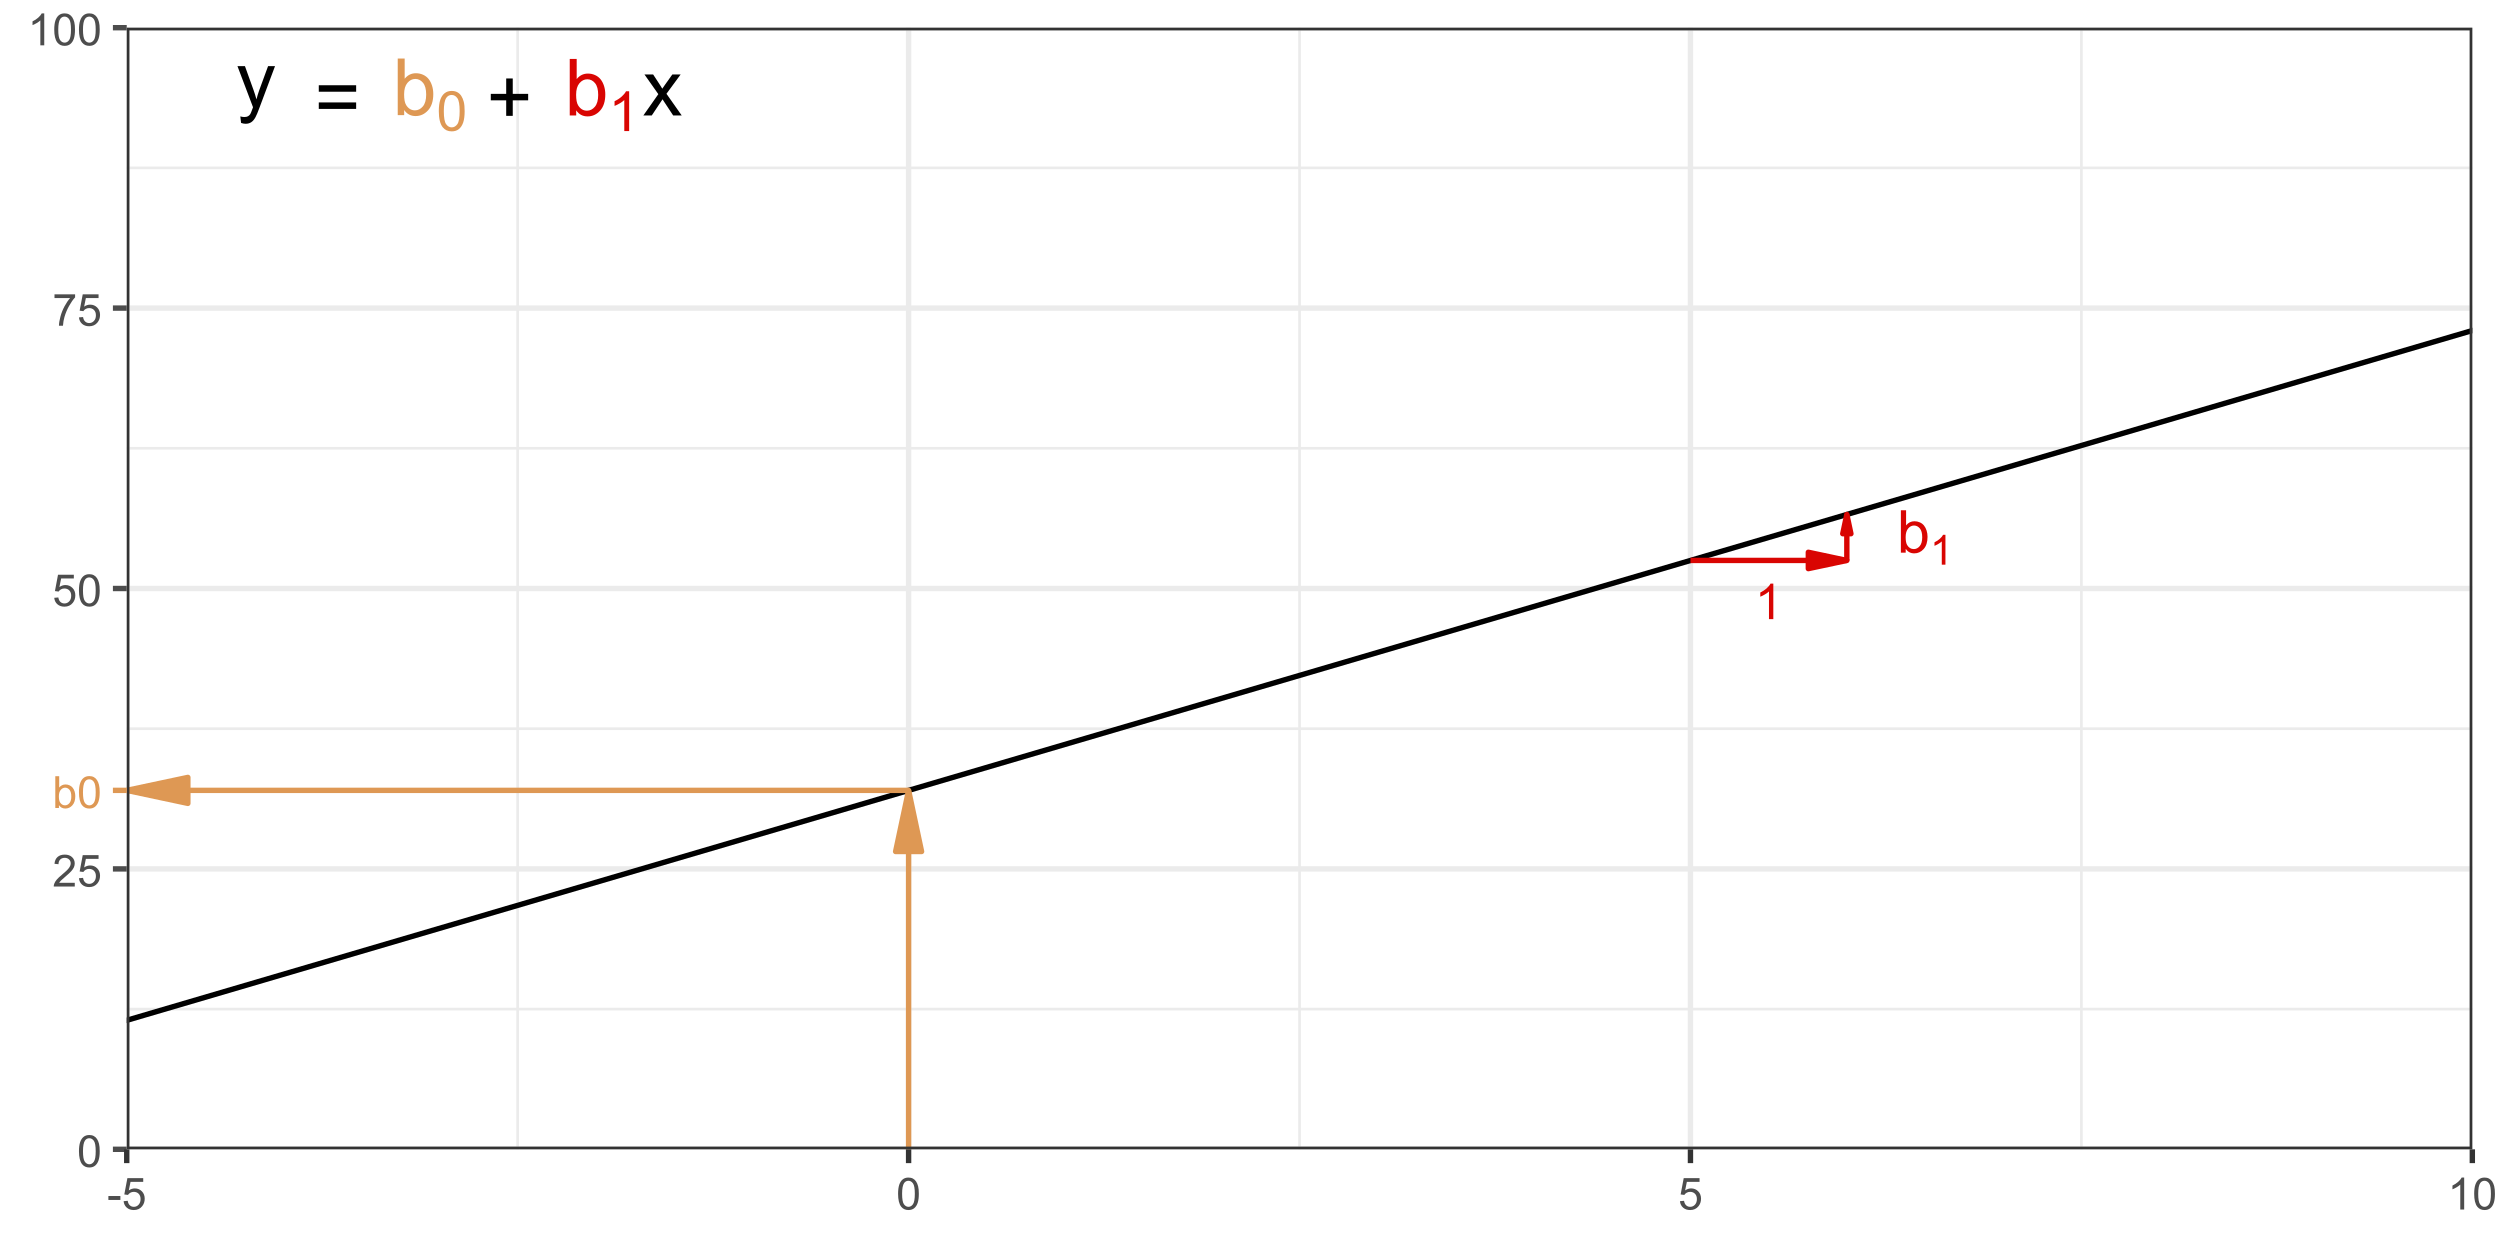
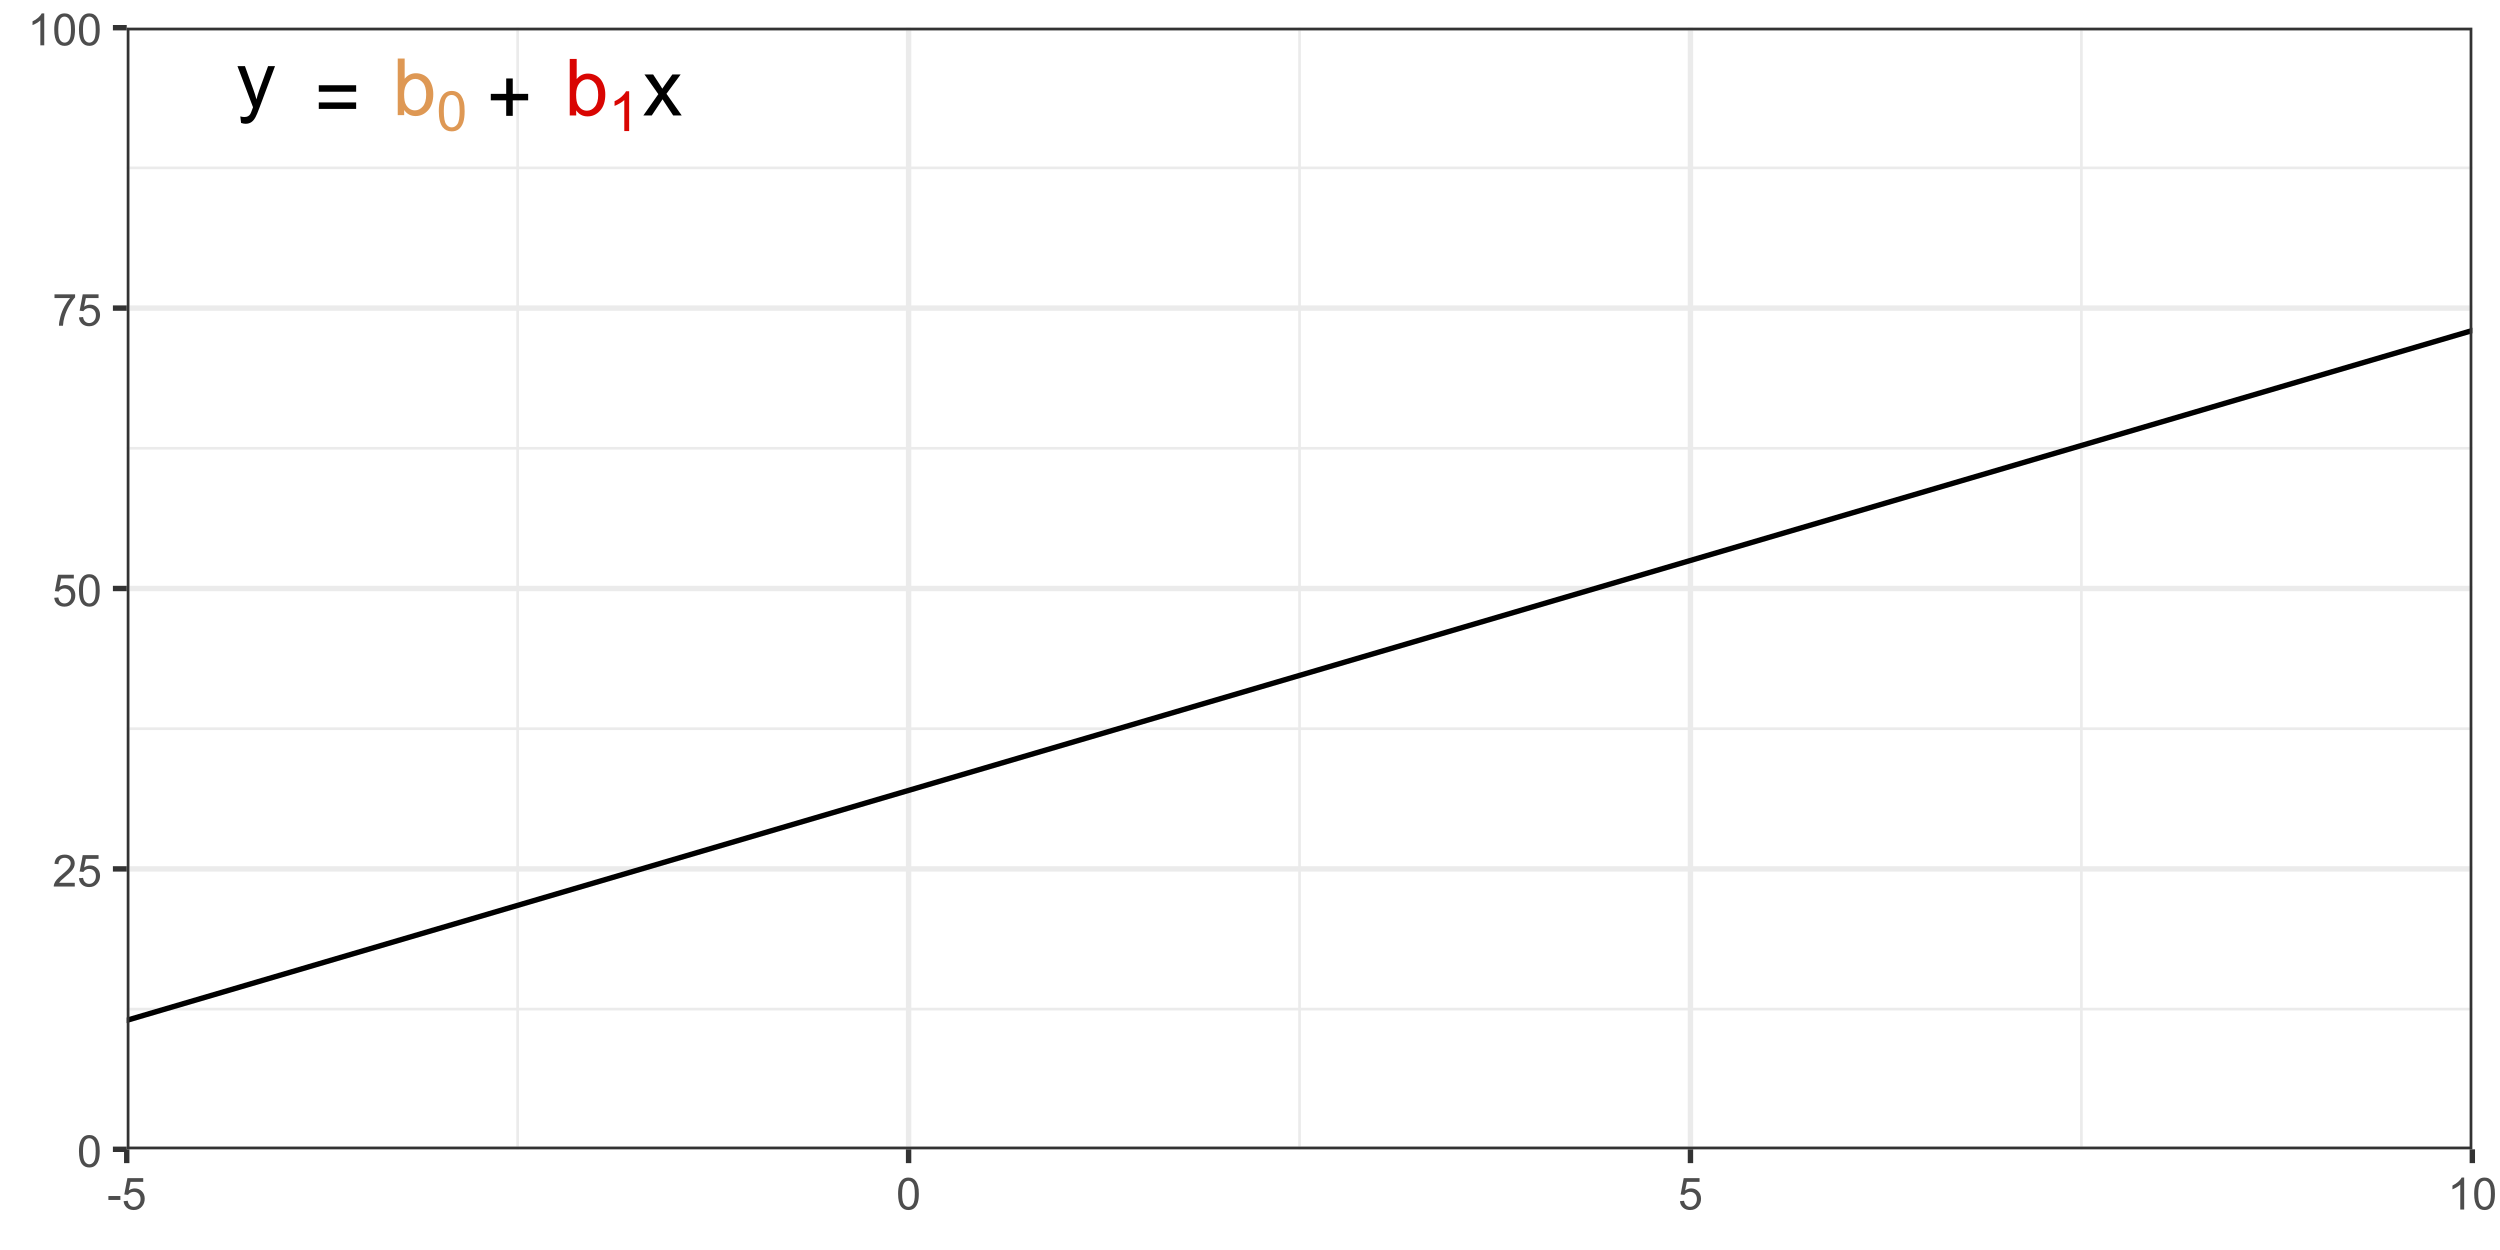
<svg xmlns="http://www.w3.org/2000/svg" xmlns:xlink="http://www.w3.org/1999/xlink" width="720pt" height="360pt" viewBox="0 0 720 360">
  <defs>
    <g>
      <g id="glyph-0-0">
        <path d="M 1.41 4.547 L 1.188 2.668 C 1.625 2.785 2.008 2.844 2.336 2.844 C 2.777 2.844 3.133 2.77 3.402 2.621 C 3.668 2.477 3.887 2.266 4.059 2 C 4.184 1.801 4.387 1.305 4.668 0.512 C 4.703 0.398 4.766 0.238 4.848 0.023 L 0.367 -11.805 L 2.523 -11.805 L 4.98 -4.969 C 5.297 -4.102 5.582 -3.191 5.836 -2.234 C 6.066 -3.152 6.34 -4.051 6.656 -4.922 L 9.18 -11.805 L 11.18 -11.805 L 6.691 0.199 C 6.211 1.496 5.836 2.391 5.566 2.879 C 5.211 3.539 4.805 4.023 4.348 4.328 C 3.887 4.637 3.34 4.789 2.699 4.789 C 2.316 4.789 1.887 4.707 1.41 4.547 Z M 1.41 4.547 " />
      </g>
      <g id="glyph-0-1">
        <path d="M 12.027 -9.582 L 1.266 -9.582 L 1.266 -11.449 L 12.027 -11.449 L 12.027 -9.582 M 12.027 -4.633 L 1.266 -4.633 L 1.266 -6.5 L 12.027 -6.5 Z M 12.027 -4.633 " />
      </g>
      <g id="glyph-0-2">
        <path d="M 3.344 0 L 1.488 0 L 1.488 -16.293 L 3.488 -16.293 L 3.488 -10.48 C 4.336 -11.539 5.414 -12.07 6.723 -12.07 C 7.449 -12.07 8.137 -11.926 8.785 -11.633 C 9.434 -11.34 9.969 -10.926 10.387 -10.398 C 10.805 -9.867 11.133 -9.23 11.371 -8.48 C 11.605 -7.73 11.727 -6.934 11.727 -6.078 C 11.727 -4.059 11.227 -2.492 10.227 -1.391 C 9.227 -0.285 8.023 0.266 6.625 0.266 C 5.23 0.266 4.137 -0.316 3.344 -1.477 L 3.344 0 M 3.324 -5.992 C 3.324 -4.574 3.516 -3.555 3.902 -2.922 C 4.531 -1.895 5.383 -1.379 6.457 -1.379 C 7.332 -1.379 8.086 -1.758 8.727 -2.516 C 9.363 -3.277 9.68 -4.41 9.68 -5.914 C 9.68 -7.453 9.375 -8.59 8.762 -9.324 C 8.152 -10.059 7.414 -10.426 6.547 -10.426 C 5.672 -10.426 4.918 -10.047 4.277 -9.285 C 3.641 -8.527 3.324 -7.43 3.324 -5.992 Z M 3.324 -5.992 " />
      </g>
      <g id="glyph-0-3">
        <path d="M 5.703 -2.633 L 5.703 -7.102 L 1.266 -7.102 L 1.266 -8.969 L 5.703 -8.969 L 5.703 -13.402 L 7.59 -13.402 L 7.59 -8.969 L 12.027 -8.969 L 12.027 -7.102 L 7.59 -7.102 L 7.59 -2.633 Z M 5.703 -2.633 " />
      </g>
      <g id="glyph-0-4">
        <path d="M 0.168 0 L 4.48 -6.137 L 0.488 -11.805 L 2.988 -11.805 L 4.801 -9.035 C 5.141 -8.512 5.418 -8.07 5.625 -7.715 C 5.949 -8.203 6.25 -8.637 6.523 -9.016 L 8.512 -11.805 L 10.902 -11.805 L 6.824 -6.246 L 11.215 0 L 8.758 0 L 6.336 -3.668 L 5.691 -4.656 L 2.59 0 Z M 0.168 0 " />
      </g>
      <g id="glyph-1-0">
        <path d="M 0.66 -5.625 C 0.66 -6.973 0.801 -8.059 1.078 -8.883 C 1.355 -9.703 1.766 -10.336 2.316 -10.781 C 2.863 -11.23 3.551 -11.453 4.379 -11.453 C 4.992 -11.453 5.527 -11.328 5.992 -11.082 C 6.453 -10.836 6.832 -10.48 7.133 -10.016 C 7.434 -9.551 7.672 -8.988 7.844 -8.32 C 8.012 -7.652 8.098 -6.754 8.098 -5.625 C 8.098 -4.285 7.961 -3.207 7.688 -2.383 C 7.41 -1.562 7 -0.926 6.453 -0.477 C 5.906 -0.031 5.215 0.195 4.379 0.195 C 3.281 0.195 2.418 -0.199 1.789 -0.988 C 1.039 -1.938 0.66 -3.484 0.66 -5.625 M 2.102 -5.625 C 2.102 -3.754 2.32 -2.508 2.758 -1.887 C 3.195 -1.266 3.738 -0.957 4.379 -0.957 C 5.023 -0.957 5.562 -1.27 6.004 -1.891 C 6.441 -2.512 6.66 -3.758 6.66 -5.625 C 6.66 -7.504 6.441 -8.75 6.004 -9.367 C 5.562 -9.984 5.02 -10.293 4.363 -10.293 C 3.723 -10.293 3.207 -10.02 2.824 -9.477 C 2.34 -8.781 2.102 -7.496 2.102 -5.625 Z M 2.102 -5.625 " />
      </g>
      <g id="glyph-1-1">
        <path d="M 5.938 0 L 4.535 0 L 4.535 -8.922 C 4.199 -8.602 3.758 -8.281 3.211 -7.961 C 2.66 -7.637 2.172 -7.395 1.734 -7.234 L 1.734 -8.59 C 2.52 -8.957 3.203 -9.402 3.789 -9.926 C 4.375 -10.453 4.789 -10.961 5.035 -11.453 L 5.938 -11.453 Z M 5.938 0 " />
      </g>
      <g id="glyph-2-0">
-         <path d="M 5.301 0 L 4.051 0 L 4.051 -7.969 C 3.75 -7.68 3.355 -7.395 2.867 -7.105 C 2.375 -6.82 1.938 -6.605 1.551 -6.461 L 1.551 -7.668 C 2.25 -7.996 2.859 -8.395 3.383 -8.863 C 3.906 -9.332 4.277 -9.785 4.496 -10.227 L 5.301 -10.227 Z M 5.301 0 " />
-       </g>
-       <g id="glyph-3-0">
-         <path d="M 2.508 0 L 1.117 0 L 1.117 -12.219 L 2.617 -12.219 L 2.617 -7.859 C 3.25 -8.656 4.059 -9.051 5.043 -9.051 C 5.586 -9.051 6.102 -8.941 6.59 -8.723 C 7.074 -8.504 7.477 -8.195 7.789 -7.797 C 8.105 -7.402 8.352 -6.922 8.527 -6.359 C 8.707 -5.801 8.793 -5.199 8.793 -4.559 C 8.793 -3.043 8.418 -1.871 7.668 -1.043 C 6.918 -0.215 6.02 0.199 4.969 0.199 C 3.922 0.199 3.105 -0.234 2.508 -1.109 L 2.508 0 M 2.492 -4.492 C 2.492 -3.43 2.637 -2.664 2.926 -2.191 C 3.398 -1.418 4.039 -1.035 4.844 -1.035 C 5.5 -1.035 6.066 -1.32 6.543 -1.887 C 7.023 -2.457 7.262 -3.305 7.262 -4.434 C 7.262 -5.59 7.031 -6.445 6.574 -6.992 C 6.113 -7.543 5.559 -7.82 4.91 -7.82 C 4.254 -7.82 3.688 -7.535 3.211 -6.965 C 2.73 -6.395 2.492 -5.57 2.492 -4.492 Z M 2.492 -4.492 " />
-       </g>
-       <g id="glyph-4-0">
-         <path d="M 4.453 0 L 3.402 0 L 3.402 -6.691 C 3.148 -6.453 2.816 -6.211 2.406 -5.969 C 1.996 -5.727 1.629 -5.547 1.301 -5.426 L 1.301 -6.441 C 1.887 -6.719 2.402 -7.051 2.84 -7.445 C 3.281 -7.84 3.594 -8.219 3.773 -8.59 L 4.453 -8.59 Z M 4.453 0 " />
-       </g>
-       <g id="glyph-5-0">
        <path d="M 0.531 -4.52 C 0.531 -5.602 0.645 -6.473 0.867 -7.133 C 1.09 -7.793 1.418 -8.305 1.859 -8.664 C 2.301 -9.02 2.852 -9.199 3.52 -9.199 C 4.012 -9.199 4.441 -9.102 4.812 -8.902 C 5.184 -8.707 5.488 -8.418 5.73 -8.047 C 5.973 -7.676 6.164 -7.219 6.301 -6.684 C 6.438 -6.148 6.508 -5.426 6.508 -4.52 C 6.508 -3.445 6.395 -2.574 6.176 -1.914 C 5.953 -1.254 5.625 -0.746 5.184 -0.383 C 4.746 -0.023 4.191 0.156 3.52 0.156 C 2.637 0.156 1.941 -0.16 1.438 -0.793 C 0.832 -1.555 0.531 -2.797 0.531 -4.52 M 1.688 -4.52 C 1.688 -3.016 1.863 -2.012 2.215 -1.516 C 2.566 -1.02 3.004 -0.77 3.52 -0.77 C 4.035 -0.77 4.469 -1.02 4.82 -1.52 C 5.176 -2.02 5.352 -3.02 5.352 -4.52 C 5.352 -6.027 5.176 -7.027 4.82 -7.523 C 4.469 -8.02 4.031 -8.27 3.508 -8.27 C 2.988 -8.27 2.578 -8.051 2.27 -7.613 C 1.883 -7.055 1.688 -6.023 1.688 -4.52 Z M 1.688 -4.52 " />
      </g>
-       <g id="glyph-5-1">
+       <g id="glyph-2-1">
        <path d="M 6.445 -1.082 L 6.445 0 L 0.387 0 C 0.379 -0.27 0.422 -0.531 0.52 -0.781 C 0.672 -1.195 0.918 -1.602 1.258 -2 C 1.598 -2.398 2.09 -2.863 2.73 -3.387 C 3.727 -4.203 4.398 -4.852 4.75 -5.328 C 5.102 -5.805 5.273 -6.258 5.273 -6.68 C 5.273 -7.129 5.117 -7.504 4.797 -7.809 C 4.477 -8.117 4.062 -8.27 3.551 -8.27 C 3.008 -8.27 2.574 -8.105 2.25 -7.781 C 1.926 -7.457 1.762 -7.008 1.758 -6.43 L 0.602 -6.551 C 0.68 -7.414 0.977 -8.07 1.492 -8.523 C 2.012 -8.973 2.703 -9.199 3.574 -9.199 C 4.453 -9.199 5.148 -8.957 5.664 -8.469 C 6.176 -7.98 6.43 -7.379 6.43 -6.656 C 6.43 -6.289 6.355 -5.93 6.207 -5.574 C 6.055 -5.223 5.809 -4.848 5.461 -4.457 C 5.113 -4.066 4.535 -3.527 3.727 -2.844 C 3.051 -2.277 2.617 -1.895 2.426 -1.691 C 2.234 -1.488 2.074 -1.285 1.949 -1.082 Z M 6.445 -1.082 " />
      </g>
-       <g id="glyph-5-2">
+       <g id="glyph-2-2">
        <path d="M 0.531 -2.398 L 1.711 -2.5 C 1.801 -1.926 2.004 -1.492 2.32 -1.203 C 2.641 -0.914 3.023 -0.77 3.477 -0.77 C 4.016 -0.77 4.477 -0.973 4.852 -1.383 C 5.227 -1.789 5.414 -2.332 5.414 -3.008 C 5.414 -3.648 5.23 -4.152 4.871 -4.523 C 4.512 -4.895 4.039 -5.082 3.457 -5.082 C 3.094 -5.082 2.766 -5 2.477 -4.836 C 2.184 -4.668 1.953 -4.457 1.789 -4.195 L 0.73 -4.332 L 1.617 -9.039 L 6.176 -9.039 L 6.176 -7.961 L 2.52 -7.961 L 2.023 -5.5 C 2.574 -5.883 3.152 -6.074 3.758 -6.074 C 4.555 -6.074 5.23 -5.797 5.781 -5.242 C 6.332 -4.691 6.605 -3.977 6.605 -3.105 C 6.605 -2.277 6.363 -1.559 5.883 -0.957 C 5.293 -0.215 4.492 0.156 3.477 0.156 C 2.641 0.156 1.961 -0.078 1.434 -0.543 C 0.906 -1.012 0.605 -1.629 0.531 -2.398 Z M 0.531 -2.398 " />
      </g>
-       <g id="glyph-5-3">
-         <path d="M 1.883 0 L 0.836 0 L 0.836 -9.164 L 1.961 -9.164 L 1.961 -5.895 C 2.438 -6.488 3.043 -6.789 3.781 -6.789 C 4.191 -6.789 4.574 -6.707 4.941 -6.539 C 5.305 -6.375 5.605 -6.145 5.84 -5.848 C 6.074 -5.551 6.262 -5.191 6.395 -4.77 C 6.527 -4.348 6.594 -3.898 6.594 -3.418 C 6.594 -2.281 6.312 -1.402 5.75 -0.781 C 5.188 -0.16 4.512 0.148 3.727 0.148 C 2.941 0.148 2.328 -0.176 1.883 -0.832 L 1.883 0 M 1.867 -3.367 C 1.867 -2.574 1.977 -1.996 2.195 -1.645 C 2.547 -1.066 3.027 -0.773 3.633 -0.773 C 4.121 -0.773 4.547 -0.988 4.906 -1.414 C 5.266 -1.844 5.445 -2.48 5.445 -3.324 C 5.445 -4.191 5.273 -4.832 4.93 -5.242 C 4.586 -5.656 4.168 -5.863 3.68 -5.863 C 3.191 -5.863 2.766 -5.648 2.406 -5.223 C 2.047 -4.793 1.867 -4.176 1.867 -3.367 Z M 1.867 -3.367 " />
-       </g>
-       <g id="glyph-5-4">
+       <g id="glyph-2-3">
        <path d="M 0.605 -7.961 L 0.605 -9.043 L 6.539 -9.043 L 6.539 -8.168 C 5.953 -7.547 5.375 -6.723 4.805 -5.695 C 4.23 -4.664 3.789 -3.605 3.477 -2.52 C 3.25 -1.754 3.105 -0.914 3.043 0 L 1.887 0 C 1.898 -0.723 2.043 -1.59 2.312 -2.613 C 2.582 -3.633 2.973 -4.617 3.477 -5.566 C 3.984 -6.512 4.523 -7.312 5.094 -7.961 Z M 0.605 -7.961 " />
      </g>
-       <g id="glyph-5-5">
+       <g id="glyph-2-4">
        <path d="M 4.77 0 L 3.645 0 L 3.645 -7.168 C 3.371 -6.91 3.02 -6.652 2.578 -6.395 C 2.137 -6.137 1.742 -5.941 1.395 -5.812 L 1.395 -6.898 C 2.023 -7.195 2.574 -7.555 3.043 -7.977 C 3.516 -8.395 3.848 -8.805 4.043 -9.199 L 4.77 -9.199 Z M 4.77 0 " />
      </g>
-       <g id="glyph-5-6">
+       <g id="glyph-2-5">
        <path d="M 0.406 -2.75 L 0.406 -3.883 L 3.863 -3.883 L 3.863 -2.75 Z M 0.406 -2.75 " />
      </g>
    </g>
    <clipPath id="clip-0">
      <path clip-rule="nonzero" d="M 36.5 7.969 L 712.031 7.969 L 712.031 331 L 36.5 331 Z M 36.5 7.969 " />
    </clipPath>
    <clipPath id="clip-1">
      <path clip-rule="nonzero" d="M 36.5 290 L 712.031 290 L 712.031 292 L 36.5 292 Z M 36.5 290 " />
    </clipPath>
    <clipPath id="clip-2">
      <path clip-rule="nonzero" d="M 36.5 209 L 712.031 209 L 712.031 211 L 36.5 211 Z M 36.5 209 " />
    </clipPath>
    <clipPath id="clip-3">
      <path clip-rule="nonzero" d="M 36.5 128 L 712.031 128 L 712.031 130 L 36.5 130 Z M 36.5 128 " />
    </clipPath>
    <clipPath id="clip-4">
      <path clip-rule="nonzero" d="M 36.5 47 L 712.031 47 L 712.031 49 L 36.5 49 Z M 36.5 47 " />
    </clipPath>
    <clipPath id="clip-5">
      <path clip-rule="nonzero" d="M 148 7.969 L 150 7.969 L 150 331 L 148 331 Z M 148 7.969 " />
    </clipPath>
    <clipPath id="clip-6">
      <path clip-rule="nonzero" d="M 373 7.969 L 375 7.969 L 375 331 L 373 331 Z M 373 7.969 " />
    </clipPath>
    <clipPath id="clip-7">
      <path clip-rule="nonzero" d="M 599 7.969 L 600 7.969 L 600 331 L 599 331 Z M 599 7.969 " />
    </clipPath>
    <clipPath id="clip-8">
      <path clip-rule="nonzero" d="M 36.5 330 L 712.031 330 L 712.031 331 L 36.5 331 Z M 36.5 330 " />
    </clipPath>
    <clipPath id="clip-9">
      <path clip-rule="nonzero" d="M 36.5 249 L 712.031 249 L 712.031 252 L 36.5 252 Z M 36.5 249 " />
    </clipPath>
    <clipPath id="clip-10">
      <path clip-rule="nonzero" d="M 36.5 168 L 712.031 168 L 712.031 171 L 36.5 171 Z M 36.5 168 " />
    </clipPath>
    <clipPath id="clip-11">
      <path clip-rule="nonzero" d="M 36.5 87 L 712.031 87 L 712.031 90 L 36.5 90 Z M 36.5 87 " />
    </clipPath>
    <clipPath id="clip-12">
      <path clip-rule="nonzero" d="M 36.5 7.969 L 712.031 7.969 L 712.031 9 L 36.5 9 Z M 36.5 7.969 " />
    </clipPath>
    <clipPath id="clip-13">
      <path clip-rule="nonzero" d="M 36.5 7.969 L 38 7.969 L 38 331 L 36.5 331 Z M 36.5 7.969 " />
    </clipPath>
    <clipPath id="clip-14">
      <path clip-rule="nonzero" d="M 260 7.969 L 263 7.969 L 263 331 L 260 331 Z M 260 7.969 " />
    </clipPath>
    <clipPath id="clip-15">
      <path clip-rule="nonzero" d="M 486 7.969 L 488 7.969 L 488 331 L 486 331 Z M 486 7.969 " />
    </clipPath>
    <clipPath id="clip-16">
      <path clip-rule="nonzero" d="M 711 7.969 L 712.031 7.969 L 712.031 331 L 711 331 Z M 711 7.969 " />
    </clipPath>
    <clipPath id="clip-17">
      <path clip-rule="nonzero" d="M 36.5 7.969 L 712.031 7.969 L 712.031 331 L 36.5 331 Z M 36.5 7.969 " />
    </clipPath>
    <clipPath id="clip-18">
-       <path clip-rule="nonzero" d="M 260 226 L 263 226 L 263 331 L 260 331 Z M 260 226 " />
-     </clipPath>
-     <clipPath id="clip-19">
-       <path clip-rule="nonzero" d="M 36.5 226 L 263 226 L 263 229 L 36.5 229 Z M 36.5 226 " />
-     </clipPath>
-     <clipPath id="clip-20">
-       <path clip-rule="nonzero" d="M 36.5 223 L 55 223 L 55 232 L 36.5 232 Z M 36.5 223 " />
-     </clipPath>
-     <clipPath id="clip-21">
-       <path clip-rule="nonzero" d="M 36.5 223 L 55 223 L 55 233 L 36.5 233 Z M 36.5 223 " />
-     </clipPath>
-     <clipPath id="clip-22">
      <path clip-rule="nonzero" d="M 36.5 7.969 L 712.031 7.969 L 712.031 331 L 36.5 331 Z M 36.5 7.969 " />
    </clipPath>
  </defs>
  <rect x="-72" y="-36" width="864" height="432" fill="rgb(100%, 100%, 100%)" fill-opacity="1" />
  <rect x="-72" y="-36" width="864" height="432" fill="rgb(100%, 100%, 100%)" fill-opacity="1" />
  <path fill="none" stroke-width="1.552" stroke-linecap="round" stroke-linejoin="round" stroke="rgb(100%, 100%, 100%)" stroke-opacity="1" stroke-miterlimit="10" d="M 0 360 L 720 360 L 720 0 L 0 0 Z M 0 360 " />
  <g clip-path="url(#clip-0)">
    <path fill-rule="nonzero" fill="rgb(100%, 100%, 100%)" fill-opacity="1" d="M 36.5 331 L 712.031 331 L 712.031 7.969 L 36.5 7.969 Z M 36.5 331 " />
  </g>
  <g clip-path="url(#clip-1)">
    <path fill="none" stroke-width="0.776" stroke-linecap="butt" stroke-linejoin="round" stroke="rgb(92.157%, 92.157%, 92.157%)" stroke-opacity="1" stroke-miterlimit="10" d="M 36.5 290.621 L 712.031 290.621 " />
  </g>
  <g clip-path="url(#clip-2)">
    <path fill="none" stroke-width="0.776" stroke-linecap="butt" stroke-linejoin="round" stroke="rgb(92.157%, 92.157%, 92.157%)" stroke-opacity="1" stroke-miterlimit="10" d="M 36.5 209.863 L 712.031 209.863 " />
  </g>
  <g clip-path="url(#clip-3)">
    <path fill="none" stroke-width="0.776" stroke-linecap="butt" stroke-linejoin="round" stroke="rgb(92.157%, 92.157%, 92.157%)" stroke-opacity="1" stroke-miterlimit="10" d="M 36.5 129.105 L 712.031 129.105 " />
  </g>
  <g clip-path="url(#clip-4)">
    <path fill="none" stroke-width="0.776" stroke-linecap="butt" stroke-linejoin="round" stroke="rgb(92.157%, 92.157%, 92.157%)" stroke-opacity="1" stroke-miterlimit="10" d="M 36.5 48.348 L 712.031 48.348 " />
  </g>
  <g clip-path="url(#clip-5)">
    <path fill="none" stroke-width="0.776" stroke-linecap="butt" stroke-linejoin="round" stroke="rgb(92.157%, 92.157%, 92.157%)" stroke-opacity="1" stroke-miterlimit="10" d="M 149.086 331 L 149.086 7.969 " />
  </g>
  <g clip-path="url(#clip-6)">
    <path fill="none" stroke-width="0.776" stroke-linecap="butt" stroke-linejoin="round" stroke="rgb(92.157%, 92.157%, 92.157%)" stroke-opacity="1" stroke-miterlimit="10" d="M 374.266 331 L 374.266 7.969 " />
  </g>
  <g clip-path="url(#clip-7)">
    <path fill="none" stroke-width="0.776" stroke-linecap="butt" stroke-linejoin="round" stroke="rgb(92.157%, 92.157%, 92.157%)" stroke-opacity="1" stroke-miterlimit="10" d="M 599.441 331 L 599.441 7.969 " />
  </g>
  <g clip-path="url(#clip-8)">
    <path fill="none" stroke-width="1.552" stroke-linecap="butt" stroke-linejoin="round" stroke="rgb(92.157%, 92.157%, 92.157%)" stroke-opacity="1" stroke-miterlimit="10" d="M 36.5 331 L 712.031 331 " />
  </g>
  <g clip-path="url(#clip-9)">
    <path fill="none" stroke-width="1.552" stroke-linecap="butt" stroke-linejoin="round" stroke="rgb(92.157%, 92.157%, 92.157%)" stroke-opacity="1" stroke-miterlimit="10" d="M 36.5 250.242 L 712.031 250.242 " />
  </g>
  <g clip-path="url(#clip-10)">
    <path fill="none" stroke-width="1.552" stroke-linecap="butt" stroke-linejoin="round" stroke="rgb(92.157%, 92.157%, 92.157%)" stroke-opacity="1" stroke-miterlimit="10" d="M 36.5 169.484 L 712.031 169.484 " />
  </g>
  <g clip-path="url(#clip-11)">
    <path fill="none" stroke-width="1.552" stroke-linecap="butt" stroke-linejoin="round" stroke="rgb(92.157%, 92.157%, 92.157%)" stroke-opacity="1" stroke-miterlimit="10" d="M 36.5 88.727 L 712.031 88.727 " />
  </g>
  <g clip-path="url(#clip-12)">
    <path fill="none" stroke-width="1.552" stroke-linecap="butt" stroke-linejoin="round" stroke="rgb(92.157%, 92.157%, 92.157%)" stroke-opacity="1" stroke-miterlimit="10" d="M 36.5 7.969 L 712.031 7.969 " />
  </g>
  <g clip-path="url(#clip-13)">
    <path fill="none" stroke-width="1.552" stroke-linecap="butt" stroke-linejoin="round" stroke="rgb(92.157%, 92.157%, 92.157%)" stroke-opacity="1" stroke-miterlimit="10" d="M 36.5 331 L 36.5 7.969 " />
  </g>
  <g clip-path="url(#clip-14)">
    <path fill="none" stroke-width="1.552" stroke-linecap="butt" stroke-linejoin="round" stroke="rgb(92.157%, 92.157%, 92.157%)" stroke-opacity="1" stroke-miterlimit="10" d="M 261.676 331 L 261.676 7.969 " />
  </g>
  <g clip-path="url(#clip-15)">
    <path fill="none" stroke-width="1.552" stroke-linecap="butt" stroke-linejoin="round" stroke="rgb(92.157%, 92.157%, 92.157%)" stroke-opacity="1" stroke-miterlimit="10" d="M 486.852 331 L 486.852 7.969 " />
  </g>
  <g clip-path="url(#clip-16)">
    <path fill="none" stroke-width="1.552" stroke-linecap="butt" stroke-linejoin="round" stroke="rgb(92.157%, 92.157%, 92.157%)" stroke-opacity="1" stroke-miterlimit="10" d="M 712.031 331 L 712.031 7.969 " />
  </g>
  <g clip-path="url(#clip-17)">
    <path fill="none" stroke-width="1.552" stroke-linecap="butt" stroke-linejoin="round" stroke="rgb(0%, 0%, 0%)" stroke-opacity="1" stroke-miterlimit="10" d="M -639.031 492.516 L 1387.559 -103.477 " />
  </g>
  <g fill="rgb(0%, 0%, 0%)" fill-opacity="1">
    <use xlink:href="#glyph-0-0" x="68.023" y="30.859" />
  </g>
  <g fill="rgb(0%, 0%, 0%)" fill-opacity="1">
    <use xlink:href="#glyph-0-1" x="90.543" y="36" />
  </g>
  <g fill="rgb(87.059%, 59.608%, 32.941%)" fill-opacity="1">
    <use xlink:href="#glyph-0-2" x="113.059" y="33.16" />
  </g>
  <g fill="rgb(87.059%, 59.608%, 32.941%)" fill-opacity="1">
    <use xlink:href="#glyph-1-0" x="125.719" y="37.641" />
  </g>
  <g fill="rgb(0%, 0%, 0%)" fill-opacity="1">
    <use xlink:href="#glyph-0-3" x="140.082" y="36" />
  </g>
  <g fill="rgb(85.098%, 1.961%, 0.784%)" fill-opacity="1">
    <use xlink:href="#glyph-0-2" x="162.598" y="33.258" />
  </g>
  <g fill="rgb(85.098%, 1.961%, 0.784%)" fill-opacity="1">
    <use xlink:href="#glyph-1-1" x="175.258" y="37.738" />
  </g>
  <g fill="rgb(0%, 0%, 0%)" fill-opacity="1">
    <use xlink:href="#glyph-0-4" x="185.117" y="33.254" />
  </g>
  <g clip-path="url(#clip-18)">
-     <path fill="none" stroke-width="1.552" stroke-linecap="butt" stroke-linejoin="round" stroke="rgb(87.059%, 59.608%, 32.941%)" stroke-opacity="1" stroke-miterlimit="10" d="M 261.676 331 L 261.676 227.629 " />
-   </g>
-   <path fill-rule="nonzero" fill="rgb(87.059%, 59.608%, 32.941%)" fill-opacity="1" stroke-width="1.552" stroke-linecap="butt" stroke-linejoin="round" stroke="rgb(87.059%, 59.608%, 32.941%)" stroke-opacity="1" stroke-miterlimit="10" d="M 265.418 245.238 L 261.676 227.629 L 257.934 245.238 Z M 265.418 245.238 " />
-   <g clip-path="url(#clip-19)">
-     <path fill="none" stroke-width="1.552" stroke-linecap="butt" stroke-linejoin="round" stroke="rgb(87.059%, 59.608%, 32.941%)" stroke-opacity="1" stroke-miterlimit="10" d="M 36.5 227.629 L 261.676 227.629 " />
-   </g>
-   <g clip-path="url(#clip-20)">
-     <path fill-rule="nonzero" fill="rgb(87.059%, 59.608%, 32.941%)" fill-opacity="1" d="M 54.105 223.887 L 36.5 227.629 L 54.105 231.375 Z M 54.105 223.887 " />
-   </g>
-   <g clip-path="url(#clip-21)">
-     <path fill="none" stroke-width="1.552" stroke-linecap="butt" stroke-linejoin="round" stroke="rgb(87.059%, 59.608%, 32.941%)" stroke-opacity="1" stroke-miterlimit="10" d="M 54.105 223.887 L 36.5 227.629 L 54.105 231.375 Z M 54.105 223.887 " />
-   </g>
-   <path fill="none" stroke-width="1.552" stroke-linecap="butt" stroke-linejoin="round" stroke="rgb(85.098%, 1.961%, 0.784%)" stroke-opacity="1" stroke-miterlimit="10" d="M 486.852 161.41 L 531.887 161.41 " />
-   <path fill-rule="nonzero" fill="rgb(85.098%, 1.961%, 0.784%)" fill-opacity="1" stroke-width="1.552" stroke-linecap="butt" stroke-linejoin="round" stroke="rgb(85.098%, 1.961%, 0.784%)" stroke-opacity="1" stroke-miterlimit="10" d="M 520.797 163.766 L 531.887 161.41 L 520.797 159.051 Z M 520.797 163.766 " />
-   <g fill="rgb(85.098%, 1.961%, 0.784%)" fill-opacity="1">
-     <use xlink:href="#glyph-2-0" x="505.414" y="178.309" />
-   </g>
-   <path fill="none" stroke-width="1.552" stroke-linecap="butt" stroke-linejoin="round" stroke="rgb(85.098%, 1.961%, 0.784%)" stroke-opacity="1" stroke-miterlimit="10" d="M 531.887 161.41 L 531.887 148.164 " />
-   <path fill-rule="nonzero" fill="rgb(85.098%, 1.961%, 0.784%)" fill-opacity="1" stroke-width="1.552" stroke-linecap="butt" stroke-linejoin="round" stroke="rgb(85.098%, 1.961%, 0.784%)" stroke-opacity="1" stroke-miterlimit="10" d="M 533.066 153.711 L 531.887 148.164 L 530.711 153.711 Z M 533.066 153.711 " />
-   <g fill="rgb(85.098%, 1.961%, 0.784%)" fill-opacity="1">
-     <use xlink:href="#glyph-3-0" x="546.336" y="159.172" />
-   </g>
-   <g fill="rgb(85.098%, 1.961%, 0.784%)" fill-opacity="1">
-     <use xlink:href="#glyph-4-0" x="555.832" y="162.621" />
-   </g>
-   <g clip-path="url(#clip-22)">
    <path fill="none" stroke-width="1.552" stroke-linecap="round" stroke-linejoin="round" stroke="rgb(20%, 20%, 20%)" stroke-opacity="1" stroke-miterlimit="10" d="M 36.5 331 L 712.031 331 L 712.031 7.969 L 36.5 7.969 Z M 36.5 331 " />
  </g>
  <g fill="rgb(30.196%, 30.196%, 30.196%)" fill-opacity="1">
-     <use xlink:href="#glyph-5-0" x="22.211" y="336.082" />
-   </g>
-   <g fill="rgb(30.196%, 30.196%, 30.196%)" fill-opacity="1">
-     <use xlink:href="#glyph-5-1" x="15.09" y="255.324" />
-     <use xlink:href="#glyph-5-2" x="22.209" y="255.324" />
-   </g>
-   <g fill="rgb(87.059%, 59.608%, 32.941%)" fill-opacity="1">
-     <use xlink:href="#glyph-5-3" x="15.09" y="232.711" />
-     <use xlink:href="#glyph-5-0" x="22.209" y="232.711" />
-   </g>
-   <g fill="rgb(30.196%, 30.196%, 30.196%)" fill-opacity="1">
-     <use xlink:href="#glyph-5-2" x="15.09" y="174.566" />
-     <use xlink:href="#glyph-5-0" x="22.209" y="174.566" />
-   </g>
-   <g fill="rgb(30.196%, 30.196%, 30.196%)" fill-opacity="1">
-     <use xlink:href="#glyph-5-4" x="15.09" y="93.809" />
-     <use xlink:href="#glyph-5-2" x="22.209" y="93.809" />
-   </g>
-   <g fill="rgb(30.196%, 30.196%, 30.196%)" fill-opacity="1">
-     <use xlink:href="#glyph-5-5" x="7.973" y="13.051" />
-     <use xlink:href="#glyph-5-0" x="15.091" y="13.051" />
-     <use xlink:href="#glyph-5-0" x="22.21" y="13.051" />
-   </g>
-   <path fill="none" stroke-width="1.552" stroke-linecap="butt" stroke-linejoin="round" stroke="rgb(30.196%, 30.196%, 30.196%)" stroke-opacity="1" stroke-miterlimit="10" d="M 32.516 331 L 36.5 331 " />
-   <path fill="none" stroke-width="1.552" stroke-linecap="butt" stroke-linejoin="round" stroke="rgb(30.196%, 30.196%, 30.196%)" stroke-opacity="1" stroke-miterlimit="10" d="M 32.516 250.242 L 36.5 250.242 " />
-   <path fill="none" stroke-width="1.552" stroke-linecap="butt" stroke-linejoin="round" stroke="rgb(87.059%, 59.608%, 32.941%)" stroke-opacity="1" stroke-miterlimit="10" d="M 32.516 227.629 L 36.5 227.629 " />
-   <path fill="none" stroke-width="1.552" stroke-linecap="butt" stroke-linejoin="round" stroke="rgb(30.196%, 30.196%, 30.196%)" stroke-opacity="1" stroke-miterlimit="10" d="M 32.516 169.484 L 36.5 169.484 " />
-   <path fill="none" stroke-width="1.552" stroke-linecap="butt" stroke-linejoin="round" stroke="rgb(30.196%, 30.196%, 30.196%)" stroke-opacity="1" stroke-miterlimit="10" d="M 32.516 88.727 L 36.5 88.727 " />
-   <path fill="none" stroke-width="1.552" stroke-linecap="butt" stroke-linejoin="round" stroke="rgb(30.196%, 30.196%, 30.196%)" stroke-opacity="1" stroke-miterlimit="10" d="M 32.516 7.969 L 36.5 7.969 " />
+     <use xlink:href="#glyph-2-0" x="22.211" y="336.082" />
+   </g>
+   <g fill="rgb(30.196%, 30.196%, 30.196%)" fill-opacity="1">
+     <use xlink:href="#glyph-2-1" x="15.09" y="255.324" />
+     <use xlink:href="#glyph-2-2" x="22.209" y="255.324" />
+   </g>
+   <g fill="rgb(30.196%, 30.196%, 30.196%)" fill-opacity="1">
+     <use xlink:href="#glyph-2-2" x="15.09" y="174.566" />
+     <use xlink:href="#glyph-2-0" x="22.209" y="174.566" />
+   </g>
+   <g fill="rgb(30.196%, 30.196%, 30.196%)" fill-opacity="1">
+     <use xlink:href="#glyph-2-3" x="15.09" y="93.809" />
+     <use xlink:href="#glyph-2-2" x="22.209" y="93.809" />
+   </g>
+   <g fill="rgb(30.196%, 30.196%, 30.196%)" fill-opacity="1">
+     <use xlink:href="#glyph-2-4" x="7.973" y="13.051" />
+     <use xlink:href="#glyph-2-0" x="15.091" y="13.051" />
+     <use xlink:href="#glyph-2-0" x="22.21" y="13.051" />
+   </g>
+   <path fill="none" stroke-width="1.552" stroke-linecap="butt" stroke-linejoin="round" stroke="rgb(20%, 20%, 20%)" stroke-opacity="1" stroke-miterlimit="10" d="M 32.516 331 L 36.5 331 " />
+   <path fill="none" stroke-width="1.552" stroke-linecap="butt" stroke-linejoin="round" stroke="rgb(20%, 20%, 20%)" stroke-opacity="1" stroke-miterlimit="10" d="M 32.516 250.242 L 36.5 250.242 " />
+   <path fill="none" stroke-width="1.552" stroke-linecap="butt" stroke-linejoin="round" stroke="rgb(20%, 20%, 20%)" stroke-opacity="1" stroke-miterlimit="10" d="M 32.516 169.484 L 36.5 169.484 " />
+   <path fill="none" stroke-width="1.552" stroke-linecap="butt" stroke-linejoin="round" stroke="rgb(20%, 20%, 20%)" stroke-opacity="1" stroke-miterlimit="10" d="M 32.516 88.727 L 36.5 88.727 " />
+   <path fill="none" stroke-width="1.552" stroke-linecap="butt" stroke-linejoin="round" stroke="rgb(20%, 20%, 20%)" stroke-opacity="1" stroke-miterlimit="10" d="M 32.516 7.969 L 36.5 7.969 " />
  <path fill="none" stroke-width="1.552" stroke-linecap="butt" stroke-linejoin="round" stroke="rgb(20%, 20%, 20%)" stroke-opacity="1" stroke-miterlimit="10" d="M 36.5 334.984 L 36.5 331 " />
  <path fill="none" stroke-width="1.552" stroke-linecap="butt" stroke-linejoin="round" stroke="rgb(20%, 20%, 20%)" stroke-opacity="1" stroke-miterlimit="10" d="M 261.676 334.984 L 261.676 331 " />
  <path fill="none" stroke-width="1.552" stroke-linecap="butt" stroke-linejoin="round" stroke="rgb(20%, 20%, 20%)" stroke-opacity="1" stroke-miterlimit="10" d="M 486.852 334.984 L 486.852 331 " />
  <path fill="none" stroke-width="1.552" stroke-linecap="butt" stroke-linejoin="round" stroke="rgb(20%, 20%, 20%)" stroke-opacity="1" stroke-miterlimit="10" d="M 712.031 334.984 L 712.031 331 " />
  <g fill="rgb(30.196%, 30.196%, 30.196%)" fill-opacity="1">
-     <use xlink:href="#glyph-5-6" x="30.809" y="348.336" />
-     <use xlink:href="#glyph-5-2" x="35.071" y="348.336" />
-   </g>
-   <g fill="rgb(30.196%, 30.196%, 30.196%)" fill-opacity="1">
-     <use xlink:href="#glyph-5-0" x="258.117" y="348.336" />
-   </g>
-   <g fill="rgb(30.196%, 30.196%, 30.196%)" fill-opacity="1">
-     <use xlink:href="#glyph-5-2" x="483.293" y="348.336" />
-   </g>
-   <g fill="rgb(30.196%, 30.196%, 30.196%)" fill-opacity="1">
-     <use xlink:href="#glyph-5-5" x="704.914" y="348.336" />
-     <use xlink:href="#glyph-5-0" x="712.033" y="348.336" />
+     <use xlink:href="#glyph-2-5" x="30.809" y="348.336" />
+     <use xlink:href="#glyph-2-2" x="35.071" y="348.336" />
+   </g>
+   <g fill="rgb(30.196%, 30.196%, 30.196%)" fill-opacity="1">
+     <use xlink:href="#glyph-2-0" x="258.117" y="348.336" />
+   </g>
+   <g fill="rgb(30.196%, 30.196%, 30.196%)" fill-opacity="1">
+     <use xlink:href="#glyph-2-2" x="483.293" y="348.336" />
+   </g>
+   <g fill="rgb(30.196%, 30.196%, 30.196%)" fill-opacity="1">
+     <use xlink:href="#glyph-2-4" x="704.914" y="348.336" />
+     <use xlink:href="#glyph-2-0" x="712.033" y="348.336" />
  </g>
</svg>
